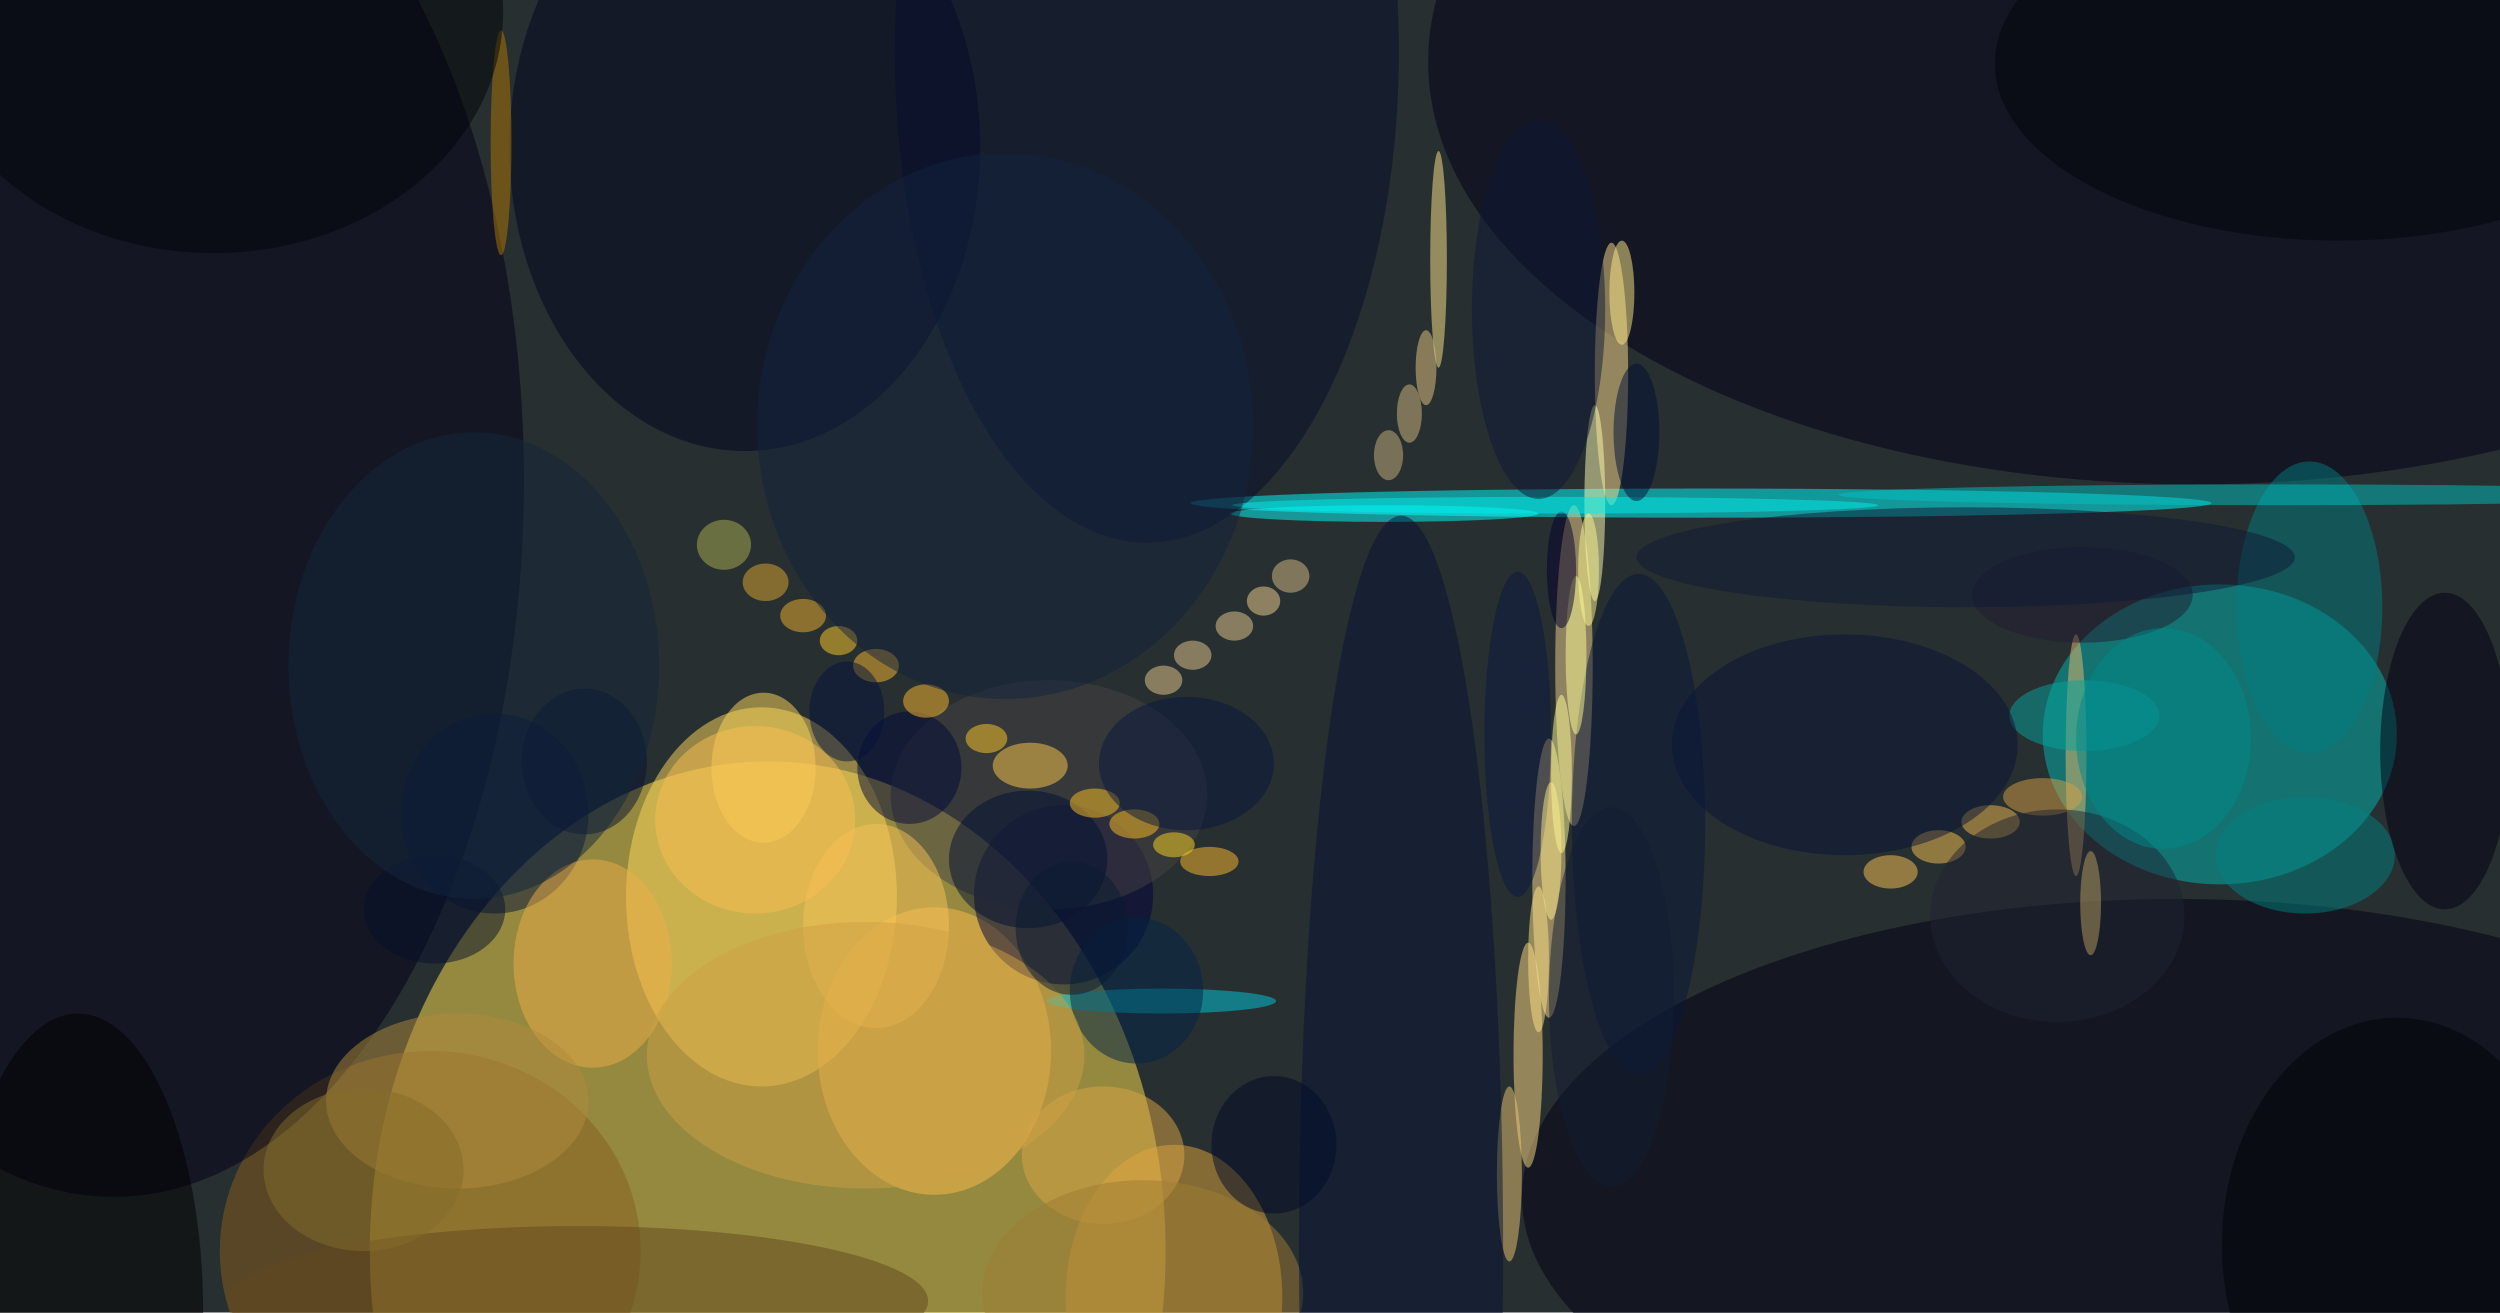
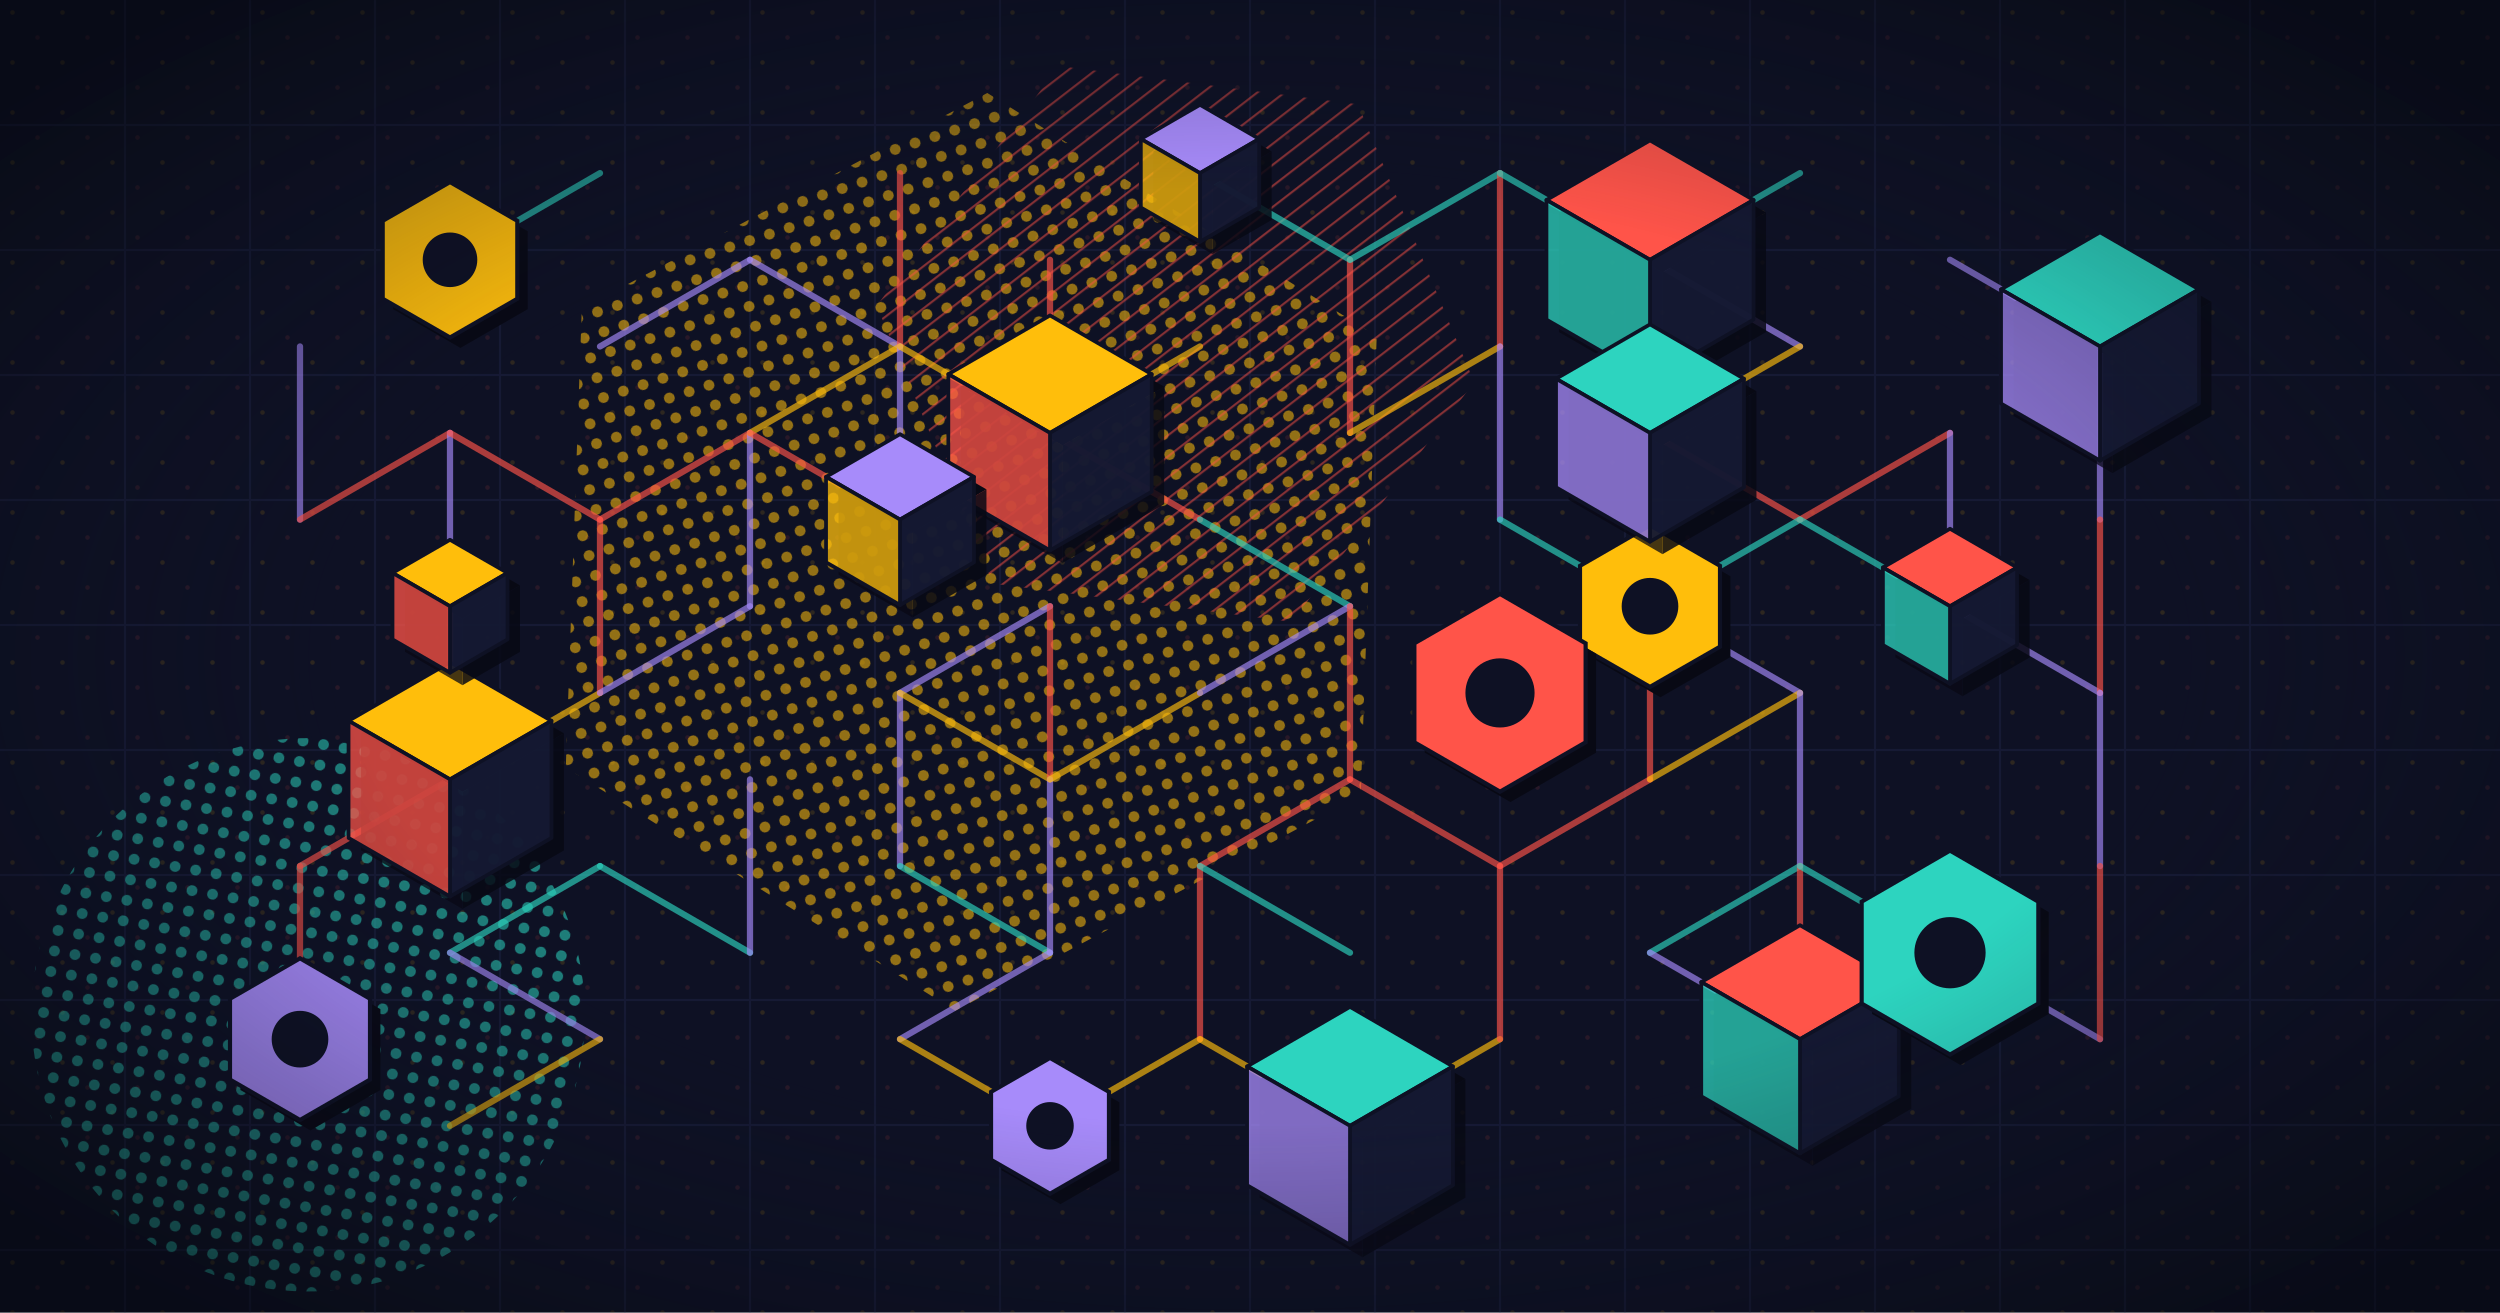
- <svg xmlns="http://www.w3.org/2000/svg" version="1.1" width="1200" height="630">
-   <rect x="0" y="0" width="1200" height="630" fill="#282f30" />
-   <g transform="scale(1) translate(0.5 0.5)">
-     <ellipse fill="#ffe34d" fill-opacity="0.502" cx="368" cy="600" rx="191" ry="235" />
-     <ellipse fill="#00b5b2" fill-opacity="0.502" cx="1065" cy="352" rx="85" ry="72" />
-     <ellipse fill="#ffd95d" fill-opacity="0.502" cx="365" cy="430" rx="65" ry="91" />
-     <ellipse fill="#00ffff" fill-opacity="0.502" cx="816" cy="241" rx="245" ry="7" />
-     <ellipse fill="#dfa53a" fill-opacity="0.502" cx="563" cy="622" rx="52" ry="73" />
-     <ellipse fill="#885e1e" fill-opacity="0.502" cx="206" cy="600" rx="101" ry="96" />
-     <ellipse fill="#f3d691" fill-opacity="0.502" cx="755" cy="319" rx="9" ry="77" />
-     <ellipse fill="#fdbb4f" fill-opacity="0.502" cx="448" cy="504" rx="56" ry="69" />
-     <ellipse fill="#00013a" fill-opacity="0.502" cx="510" cy="429" rx="43" ry="43" />
-     <ellipse fill="#000012" fill-opacity="0.502" cx="1044" cy="574" rx="314" ry="143" />
-     <ellipse fill="#000016" fill-opacity="0.502" cx="54" cy="230" rx="197" ry="344" />
-     <ellipse fill="#000116" fill-opacity="0.502" cx="1053" cy="29" rx="368" ry="203" />
-     <ellipse fill="#ffde90" fill-opacity="0.502" cx="743" cy="421" rx="8" ry="67" />
-     <ellipse fill="#ffdf8e" fill-opacity="0.502" cx="773" cy="179" rx="8" ry="63" />
-     <ellipse fill="#ffdb85" fill-opacity="0.502" cx="733" cy="506" rx="7" ry="54" />
-     <ellipse fill="#007d80" fill-opacity="0.502" cx="1108" cy="291" rx="35" ry="70" />
-     <ellipse fill="#ffffb1" fill-opacity="0.502" cx="765" cy="241" rx="5" ry="47" />
-     <ellipse fill="#00cadb" fill-opacity="0.502" cx="557" cy="480" rx="55" ry="6" />
-     <ellipse fill="#000000" fill-opacity="0.502" cx="37" cy="629" rx="60" ry="143" />
-     <ellipse fill="#444345" fill-opacity="0.502" cx="503" cy="381" rx="76" ry="55" />
-     <ellipse fill="#ffda5a" fill-opacity="0.502" cx="366" cy="368" rx="25" ry="36" />
-     <ellipse fill="#041336" fill-opacity="0.502" cx="237" cy="390" rx="45" ry="48" />
-     <ellipse fill="#edae49" fill-opacity="0.502" cx="284" cy="462" rx="38" ry="50" />
-     <ellipse fill="#00c2c1" fill-opacity="0.502" cx="1093" cy="237" rx="211" ry="5" />
-     <ellipse fill="#ebc573" fill-opacity="0.502" cx="724" cy="563" rx="6" ry="42" />
-     <ellipse fill="#007f80" fill-opacity="0.502" cx="1106" cy="410" rx="43" ry="28" />
-     <ellipse fill="#09ffff" fill-opacity="0.502" cx="664" cy="246" rx="74" ry="4" />
-     <ellipse fill="#ffe78b" fill-opacity="0.502" cx="690" cy="124" rx="4" ry="52" />
-     <ellipse fill="#e8bc6e" fill-opacity="0.502" cx="996" cy="362" rx="5" ry="58" />
-     <ellipse fill="#000521" fill-opacity="0.502" cx="357" cy="70" rx="113" ry="146" />
-     <ellipse fill="#dba546" fill-opacity="0.502" cx="529" cy="554" rx="39" ry="33" />
-     <ellipse fill="#62481e" fill-opacity="0.502" cx="277" cy="624" rx="168" ry="36" />
-     <ellipse fill="#af893c" fill-opacity="0.502" cx="219" cy="528" rx="63" ry="42" />
-     <ellipse fill="#ffc94a" fill-opacity="0.502" cx="494" cy="367" rx="18" ry="11" />
-     <ellipse fill="#002447" fill-opacity="0.502" cx="545" cy="475" rx="32" ry="35" />
-     <ellipse fill="#000013" fill-opacity="0.502" cx="1173" cy="360" rx="31" ry="76" />
-     <ellipse fill="#000f32" fill-opacity="0.502" cx="493" cy="412" rx="38" ry="33" />
-     <ellipse fill="#9e7c34" fill-opacity="0.502" cx="548" cy="620" rx="77" ry="54" />
-     <ellipse fill="#000939" fill-opacity="0.502" cx="436" cy="368" rx="25" ry="27" />
-     <ellipse fill="#08163b" fill-opacity="0.502" cx="786" cy="395" rx="32" ry="120" />
-     <ellipse fill="#040f2d" fill-opacity="0.502" cx="550" cy="24" rx="121" ry="236" />
-     <ellipse fill="#ffee8a" fill-opacity="0.502" cx="778" cy="140" rx="6" ry="25" />
-     <ellipse fill="#f8c259" fill-opacity="0.502" cx="420" cy="444" rx="35" ry="49" />
-     <ellipse fill="#ffff97" fill-opacity="0.502" cx="749" cy="371" rx="5" ry="38" />
-     <ellipse fill="#ffff95" fill-opacity="0.502" cx="756" cy="314" rx="5" ry="38" />
-     <ellipse fill="#061234" fill-opacity="0.502" cx="672" cy="599" rx="49" ry="352" />
-     <ellipse fill="#07112c" fill-opacity="0.502" cx="208" cy="436" rx="34" ry="26" />
-     <ellipse fill="#00002c" fill-opacity="0.502" cx="749" cy="273" rx="7" ry="28" />
-     <ellipse fill="#fcc654" fill-opacity="0.502" cx="907" cy="418" rx="13" ry="8" />
-     <ellipse fill="#f8c352" fill-opacity="0.502" cx="930" cy="406" rx="13" ry="8" />
-     <ellipse fill="#d69f46" fill-opacity="0.502" cx="980" cy="382" rx="19" ry="9" />
-     <ellipse fill="#00eeeb" fill-opacity="0.502" cx="746" cy="242" rx="155" ry="4" />
-     <ellipse fill="#cd9f45" fill-opacity="0.502" cx="415" cy="506" rx="105" ry="64" />
-     <ellipse fill="#edba4f" fill-opacity="0.502" cx="955" cy="394" rx="14" ry="8" />
-     <ellipse fill="#1f2333" fill-opacity="0.502" cx="987" cy="439" rx="61" ry="51" />
-     <ellipse fill="#061133" fill-opacity="0.502" cx="280" cy="365" rx="30" ry="35" />
-     <ellipse fill="#081740" fill-opacity="0.502" cx="728" cy="352" rx="16" ry="78" />
-     <ellipse fill="#111c33" fill-opacity="0.502" cx="773" cy="478" rx="30" ry="91" />
-     <ellipse fill="#fcbb2f" fill-opacity="0.502" cx="580" cy="413" rx="14" ry="7" />
-     <ellipse fill="#febc2f" fill-opacity="0.502" cx="444" cy="336" rx="11" ry="8" />
-     <ellipse fill="#010409" fill-opacity="0.502" cx="1122" cy="30" rx="165" ry="85" />
-     <ellipse fill="#846c2b" fill-opacity="0.502" cx="174" cy="561" rx="48" ry="39" />
-     <ellipse fill="#b07805" fill-opacity="0.502" cx="240" cy="68" rx="5" ry="54" />
-     <ellipse fill="#f9b930" fill-opacity="0.502" cx="420" cy="319" rx="11" ry="8" />
-     <ellipse fill="#e6c784" fill-opacity="0.502" cx="684" cy="176" rx="5" ry="18" />
-     <ellipse fill="#a9af53" fill-opacity="0.502" cx="347" cy="261" rx="13" ry="12" />
-     <ellipse fill="#000b28" fill-opacity="0.502" cx="611" cy="549" rx="30" ry="33" />
-     <ellipse fill="#ffce2c" fill-opacity="0.502" cx="402" cy="307" rx="9" ry="7" />
-     <ellipse fill="#000409" fill-opacity="0.502" cx="102" cy="5" rx="139" ry="116" />
-     <ellipse fill="#04a39d" fill-opacity="0.502" cx="1000" cy="343" rx="36" ry="17" />
-     <ellipse fill="#000e36" fill-opacity="0.502" cx="785" cy="207" rx="11" ry="33" />
-     <ellipse fill="#efb22f" fill-opacity="0.502" cx="385" cy="295" rx="11" ry="8" />
-     <ellipse fill="#ffc125" fill-opacity="0.502" cx="525" cy="385" rx="12" ry="7" />
-     <ellipse fill="#12263c" fill-opacity="0.502" cx="227" cy="319" rx="89" ry="112" />
-     <ellipse fill="#201d30" fill-opacity="0.502" cx="999" cy="285" rx="53" ry="23" />
-     <ellipse fill="#0d1937" fill-opacity="0.502" cx="738" cy="148" rx="32" ry="91" />
-     <ellipse fill="#0e1a35" fill-opacity="0.502" cx="943" cy="267" rx="158" ry="24" />
-     <ellipse fill="#ffe386" fill-opacity="0.502" cx="738" cy="460" rx="5" ry="35" />
-     <ellipse fill="#b59e62" fill-opacity="0.502" cx="1003" cy="433" rx="5" ry="25" />
-     <ellipse fill="#ffd722" fill-opacity="0.502" cx="563" cy="405" rx="10" ry="6" />
-     <ellipse fill="#000307" fill-opacity="0.502" cx="1150" cy="597" rx="84" ry="109" />
-     <ellipse fill="#e0a72e" fill-opacity="0.502" cx="367" cy="279" rx="11" ry="9" />
-     <ellipse fill="#ffbf25" fill-opacity="0.502" cx="544" cy="395" rx="12" ry="7" />
-     <ellipse fill="#ffc926" fill-opacity="0.502" cx="473" cy="354" rx="10" ry="7" />
-     <ellipse fill="#06173f" fill-opacity="0.502" cx="569" cy="366" rx="42" ry="32" />
-     <ellipse fill="#e8cc90" fill-opacity="0.502" cx="592" cy="300" rx="9" ry="7" />
-     <ellipse fill="#0a1b33" fill-opacity="0.502" cx="514" cy="445" rx="27" ry="32" />
-     <ellipse fill="#ffee8b" fill-opacity="0.502" cx="744" cy="408" rx="5" ry="33" />
-     <ellipse fill="#e8cb8e" fill-opacity="0.502" cx="558" cy="326" rx="9" ry="7" />
-     <ellipse fill="#d3b981" fill-opacity="0.502" cx="676" cy="198" rx="6" ry="14" />
-     <ellipse fill="#fffa8f" fill-opacity="0.502" cx="762" cy="273" rx="5" ry="27" />
-     <ellipse fill="#f9bd52" fill-opacity="0.502" cx="362" cy="393" rx="48" ry="45" />
-     <ellipse fill="#cab280" fill-opacity="0.502" cx="666" cy="218" rx="7" ry="12" />
-     <ellipse fill="#02133e" fill-opacity="0.502" cx="406" cy="341" rx="18" ry="24" />
-     <ellipse fill="#081538" fill-opacity="0.502" cx="885" cy="357" rx="83" ry="53" />
-     <ellipse fill="#d5bd88" fill-opacity="0.502" cx="619" cy="276" rx="9" ry="8" />
-     <ellipse fill="#13233f" fill-opacity="0.502" cx="482" cy="204" rx="119" ry="131" />
-     <ellipse fill="#008789" fill-opacity="0.502" cx="1038" cy="354" rx="42" ry="53" />
-     <ellipse fill="#f1d392" fill-opacity="0.502" cx="606" cy="288" rx="8" ry="7" />
-     <ellipse fill="#e6ca8d" fill-opacity="0.502" cx="572" cy="314" rx="9" ry="7" />
+ <svg xmlns="http://www.w3.org/2000/svg" viewBox="0 0 1200 630" width="100%" height="100%">
+   <defs>
+     <pattern id="bg-dots" width="24" height="24" patternUnits="userSpaceOnUse">
+       <circle cx="6" cy="6" r="1.1" fill="#ffbe0b" fill-opacity="0.13" />
+       <circle cx="18" cy="18" r="1.1" fill="#ff5449" fill-opacity="0.11" />
+     </pattern>
+     <pattern id="ht-0" width="10" height="10" patternUnits="userSpaceOnUse" patternTransform="rotate(-20)">
+       <circle cx="5" cy="5" r="2.6" fill="#ffbe0b" fill-opacity="0.55" />
+     </pattern>
+     <pattern id="lines-0" width="8" height="8" patternUnits="userSpaceOnUse" patternTransform="rotate(45)">
+       <line x1="0" y1="0" x2="0" y2="8" stroke="#ffbe0b" stroke-width="2.2" stroke-opacity="0.45" />
+     </pattern>
+     <pattern id="ht-1" width="10" height="10" patternUnits="userSpaceOnUse" patternTransform="rotate(-5)">
+       <circle cx="5" cy="5" r="2.6" fill="#ff5449" fill-opacity="0.55" />
+     </pattern>
+     <pattern id="lines-1" width="8" height="8" patternUnits="userSpaceOnUse" patternTransform="rotate(15)">
+       <line x1="0" y1="0" x2="0" y2="8" stroke="#ff5449" stroke-width="2.2" stroke-opacity="0.45" />
+     </pattern>
+     <pattern id="ht-2" width="10" height="10" patternUnits="userSpaceOnUse" patternTransform="rotate(10)">
+       <circle cx="5" cy="5" r="2.6" fill="#2dd4bf" fill-opacity="0.55" />
+     </pattern>
+     <pattern id="lines-2" width="8" height="8" patternUnits="userSpaceOnUse" patternTransform="rotate(-15)">
+       <line x1="0" y1="0" x2="0" y2="8" stroke="#2dd4bf" stroke-width="2.2" stroke-opacity="0.45" />
+     </pattern>
+     <pattern id="ht-3" width="10" height="10" patternUnits="userSpaceOnUse" patternTransform="rotate(25)">
+       <circle cx="5" cy="5" r="2.6" fill="#a78bfa" fill-opacity="0.55" />
+     </pattern>
+     <pattern id="lines-3" width="8" height="8" patternUnits="userSpaceOnUse" patternTransform="rotate(-45)">
+       <line x1="0" y1="0" x2="0" y2="8" stroke="#a78bfa" stroke-width="2.2" stroke-opacity="0.45" />
+     </pattern>
+     <radialGradient id="vignette" cx="50%" cy="50%" r="65%">
+       <stop offset="55%" stop-color="#0e1124" stop-opacity="0" />
+       <stop offset="100%" stop-color="#04060c" stop-opacity="0.55" />
+     </radialGradient>
+   </defs>
+   <rect width="1200" height="630" fill="#0e1124" />
+   <g opacity="0.22">
+     <line x1="60" y1="0" x2="60" y2="630" stroke="#313b6e" stroke-width="1" />
+     <line x1="120" y1="0" x2="120" y2="630" stroke="#313b6e" stroke-width="1" />
+     <line x1="180" y1="0" x2="180" y2="630" stroke="#313b6e" stroke-width="1" />
+     <line x1="240" y1="0" x2="240" y2="630" stroke="#313b6e" stroke-width="1" />
+     <line x1="300" y1="0" x2="300" y2="630" stroke="#313b6e" stroke-width="1" />
+     <line x1="360" y1="0" x2="360" y2="630" stroke="#313b6e" stroke-width="1" />
+     <line x1="420" y1="0" x2="420" y2="630" stroke="#313b6e" stroke-width="1" />
+     <line x1="480" y1="0" x2="480" y2="630" stroke="#313b6e" stroke-width="1" />
+     <line x1="540" y1="0" x2="540" y2="630" stroke="#313b6e" stroke-width="1" />
+     <line x1="600" y1="0" x2="600" y2="630" stroke="#313b6e" stroke-width="1" />
+     <line x1="660" y1="0" x2="660" y2="630" stroke="#313b6e" stroke-width="1" />
+     <line x1="720" y1="0" x2="720" y2="630" stroke="#313b6e" stroke-width="1" />
+     <line x1="780" y1="0" x2="780" y2="630" stroke="#313b6e" stroke-width="1" />
+     <line x1="840" y1="0" x2="840" y2="630" stroke="#313b6e" stroke-width="1" />
+     <line x1="900" y1="0" x2="900" y2="630" stroke="#313b6e" stroke-width="1" />
+     <line x1="960" y1="0" x2="960" y2="630" stroke="#313b6e" stroke-width="1" />
+     <line x1="1020" y1="0" x2="1020" y2="630" stroke="#313b6e" stroke-width="1" />
+     <line x1="1080" y1="0" x2="1080" y2="630" stroke="#313b6e" stroke-width="1" />
+     <line x1="1140" y1="0" x2="1140" y2="630" stroke="#313b6e" stroke-width="1" />
+     <line x1="0" y1="60" x2="1200" y2="60" stroke="#313b6e" stroke-width="1" />
+     <line x1="0" y1="120" x2="1200" y2="120" stroke="#313b6e" stroke-width="1" />
+     <line x1="0" y1="180" x2="1200" y2="180" stroke="#313b6e" stroke-width="1" />
+     <line x1="0" y1="240" x2="1200" y2="240" stroke="#313b6e" stroke-width="1" />
+     <line x1="0" y1="300" x2="1200" y2="300" stroke="#313b6e" stroke-width="1" />
+     <line x1="0" y1="360" x2="1200" y2="360" stroke="#313b6e" stroke-width="1" />
+     <line x1="0" y1="420" x2="1200" y2="420" stroke="#313b6e" stroke-width="1" />
+     <line x1="0" y1="480" x2="1200" y2="480" stroke="#313b6e" stroke-width="1" />
+     <line x1="0" y1="540" x2="1200" y2="540" stroke="#313b6e" stroke-width="1" />
+     <line x1="0" y1="600" x2="1200" y2="600" stroke="#313b6e" stroke-width="1" />
  </g>
+   <rect width="1200" height="630" fill="url(#bg-dots)" />
+   <g class="ambient-halftones">
+     <g transform="translate(466.2 264.9) rotate(2.0)">
+       <polygon points="0.0,-220.4 190.9,-110.2 190.9,110.2 0.0,220.4 -190.9,110.2 -190.9,-110.2" fill="url(#ht-0)" />
+     </g>
+     <g transform="translate(564.2 165.1) rotate(37.3)">
+       <polygon points="0.0,-144.6 125.2,-72.3 125.2,72.3 0.0,144.6 -125.2,72.3 -125.2,-72.3" fill="url(#lines-1)" />
+     </g>
+     <circle cx="147.9" cy="487.1" r="132.8" fill="url(#ht-2)" />
+   </g>
+   <g class="art-isometric">
+     <line x1="144.0" y1="166.3" x2="144.0" y2="249.4" stroke="#a78bfa" stroke-width="3" stroke-opacity="0.65" stroke-linecap="round" />
+     <line x1="144.0" y1="249.4" x2="216.0" y2="207.8" stroke="#ff5449" stroke-width="3" stroke-opacity="0.65" stroke-linecap="round" />
+     <line x1="144.0" y1="415.7" x2="144.0" y2="498.8" stroke="#ff5449" stroke-width="3" stroke-opacity="0.65" stroke-linecap="round" />
+     <line x1="144.0" y1="415.7" x2="216.0" y2="374.1" stroke="#ff5449" stroke-width="3" stroke-opacity="0.65" stroke-linecap="round" />
+     <line x1="216.0" y1="124.7" x2="288.0" y2="83.1" stroke="#2dd4bf" stroke-width="3" stroke-opacity="0.65" stroke-linecap="round" />
+     <line x1="216.0" y1="207.8" x2="216.0" y2="291.0" stroke="#a78bfa" stroke-width="3" stroke-opacity="0.65" stroke-linecap="round" />
+     <line x1="216.0" y1="207.8" x2="288.0" y2="249.4" stroke="#ff5449" stroke-width="3" stroke-opacity="0.65" stroke-linecap="round" />
+     <line x1="216.0" y1="291.0" x2="216.0" y2="374.1" stroke="#ff5449" stroke-width="3" stroke-opacity="0.65" stroke-linecap="round" />
+     <line x1="216.0" y1="374.1" x2="288.0" y2="332.6" stroke="#ffbe0b" stroke-width="3" stroke-opacity="0.65" stroke-linecap="round" />
+     <line x1="216.0" y1="457.3" x2="288.0" y2="415.7" stroke="#2dd4bf" stroke-width="3" stroke-opacity="0.65" stroke-linecap="round" />
+     <line x1="216.0" y1="457.3" x2="288.0" y2="498.8" stroke="#a78bfa" stroke-width="3" stroke-opacity="0.65" stroke-linecap="round" />
+     <line x1="216.0" y1="540.4" x2="288.0" y2="498.8" stroke="#ffbe0b" stroke-width="3" stroke-opacity="0.65" stroke-linecap="round" />
+     <line x1="288.0" y1="166.3" x2="360.0" y2="124.7" stroke="#a78bfa" stroke-width="3" stroke-opacity="0.65" stroke-linecap="round" />
+     <line x1="288.0" y1="249.4" x2="288.0" y2="332.6" stroke="#ff5449" stroke-width="3" stroke-opacity="0.65" stroke-linecap="round" />
+     <line x1="288.0" y1="249.4" x2="360.0" y2="207.8" stroke="#ff5449" stroke-width="3" stroke-opacity="0.65" stroke-linecap="round" />
+     <line x1="288.0" y1="332.6" x2="360.0" y2="291.0" stroke="#a78bfa" stroke-width="3" stroke-opacity="0.65" stroke-linecap="round" />
+     <line x1="288.0" y1="415.7" x2="360.0" y2="457.3" stroke="#2dd4bf" stroke-width="3" stroke-opacity="0.65" stroke-linecap="round" />
+     <line x1="360.0" y1="124.7" x2="432.0" y2="166.3" stroke="#a78bfa" stroke-width="3" stroke-opacity="0.65" stroke-linecap="round" />
+     <line x1="360.0" y1="207.8" x2="360.0" y2="291.0" stroke="#a78bfa" stroke-width="3" stroke-opacity="0.65" stroke-linecap="round" />
+     <line x1="360.0" y1="207.8" x2="432.0" y2="166.3" stroke="#ffbe0b" stroke-width="3" stroke-opacity="0.65" stroke-linecap="round" />
+     <line x1="360.0" y1="207.8" x2="432.0" y2="249.4" stroke="#ff5449" stroke-width="3" stroke-opacity="0.65" stroke-linecap="round" />
+     <line x1="360.0" y1="374.1" x2="360.0" y2="457.3" stroke="#a78bfa" stroke-width="3" stroke-opacity="0.65" stroke-linecap="round" />
+     <line x1="432.0" y1="83.1" x2="432.0" y2="166.3" stroke="#ff5449" stroke-width="3" stroke-opacity="0.65" stroke-linecap="round" />
+     <line x1="432.0" y1="166.3" x2="432.0" y2="249.4" stroke="#a78bfa" stroke-width="3" stroke-opacity="0.65" stroke-linecap="round" />
+     <line x1="432.0" y1="166.3" x2="504.0" y2="207.8" stroke="#ffbe0b" stroke-width="3" stroke-opacity="0.65" stroke-linecap="round" />
+     <line x1="432.0" y1="332.6" x2="432.0" y2="415.7" stroke="#a78bfa" stroke-width="3" stroke-opacity="0.65" stroke-linecap="round" />
+     <line x1="432.0" y1="332.6" x2="504.0" y2="291.0" stroke="#a78bfa" stroke-width="3" stroke-opacity="0.65" stroke-linecap="round" />
+     <line x1="432.0" y1="332.6" x2="504.0" y2="374.1" stroke="#ffbe0b" stroke-width="3" stroke-opacity="0.65" stroke-linecap="round" />
+     <line x1="432.0" y1="415.7" x2="504.0" y2="457.3" stroke="#2dd4bf" stroke-width="3" stroke-opacity="0.65" stroke-linecap="round" />
+     <line x1="432.0" y1="498.8" x2="504.0" y2="457.3" stroke="#a78bfa" stroke-width="3" stroke-opacity="0.65" stroke-linecap="round" />
+     <line x1="432.0" y1="498.8" x2="504.0" y2="540.4" stroke="#ffbe0b" stroke-width="3" stroke-opacity="0.65" stroke-linecap="round" />
+     <line x1="504.0" y1="124.7" x2="504.0" y2="207.8" stroke="#ff5449" stroke-width="3" stroke-opacity="0.65" stroke-linecap="round" />
+     <line x1="504.0" y1="207.8" x2="576.0" y2="166.3" stroke="#ffbe0b" stroke-width="3" stroke-opacity="0.65" stroke-linecap="round" />
+     <line x1="504.0" y1="207.8" x2="576.0" y2="249.4" stroke="#ff5449" stroke-width="3" stroke-opacity="0.65" stroke-linecap="round" />
+     <line x1="504.0" y1="291.0" x2="504.0" y2="374.1" stroke="#ff5449" stroke-width="3" stroke-opacity="0.65" stroke-linecap="round" />
+     <line x1="504.0" y1="374.1" x2="504.0" y2="457.3" stroke="#a78bfa" stroke-width="3" stroke-opacity="0.65" stroke-linecap="round" />
+     <line x1="504.0" y1="374.1" x2="576.0" y2="332.6" stroke="#ffbe0b" stroke-width="3" stroke-opacity="0.65" stroke-linecap="round" />
+     <line x1="504.0" y1="540.4" x2="576.0" y2="498.8" stroke="#ffbe0b" stroke-width="3" stroke-opacity="0.65" stroke-linecap="round" />
+     <line x1="576.0" y1="83.1" x2="648.0" y2="124.7" stroke="#2dd4bf" stroke-width="3" stroke-opacity="0.65" stroke-linecap="round" />
+     <line x1="576.0" y1="249.4" x2="648.0" y2="291.0" stroke="#2dd4bf" stroke-width="3" stroke-opacity="0.65" stroke-linecap="round" />
+     <line x1="576.0" y1="332.6" x2="648.0" y2="291.0" stroke="#a78bfa" stroke-width="3" stroke-opacity="0.65" stroke-linecap="round" />
+     <line x1="576.0" y1="415.7" x2="576.0" y2="498.8" stroke="#ff5449" stroke-width="3" stroke-opacity="0.65" stroke-linecap="round" />
+     <line x1="576.0" y1="415.7" x2="648.0" y2="374.1" stroke="#ff5449" stroke-width="3" stroke-opacity="0.65" stroke-linecap="round" />
+     <line x1="576.0" y1="415.7" x2="648.0" y2="457.3" stroke="#2dd4bf" stroke-width="3" stroke-opacity="0.65" stroke-linecap="round" />
+     <line x1="576.0" y1="498.8" x2="648.0" y2="540.4" stroke="#ffbe0b" stroke-width="3" stroke-opacity="0.65" stroke-linecap="round" />
+     <line x1="648.0" y1="124.7" x2="648.0" y2="207.8" stroke="#ff5449" stroke-width="3" stroke-opacity="0.65" stroke-linecap="round" />
+     <line x1="648.0" y1="124.7" x2="720.0" y2="83.1" stroke="#2dd4bf" stroke-width="3" stroke-opacity="0.65" stroke-linecap="round" />
+     <line x1="648.0" y1="207.8" x2="720.0" y2="166.3" stroke="#ffbe0b" stroke-width="3" stroke-opacity="0.65" stroke-linecap="round" />
+     <line x1="648.0" y1="291.0" x2="648.0" y2="374.1" stroke="#ff5449" stroke-width="3" stroke-opacity="0.65" stroke-linecap="round" />
+     <line x1="648.0" y1="374.1" x2="720.0" y2="415.7" stroke="#ff5449" stroke-width="3" stroke-opacity="0.65" stroke-linecap="round" />
+     <line x1="648.0" y1="540.4" x2="720.0" y2="498.8" stroke="#ffbe0b" stroke-width="3" stroke-opacity="0.65" stroke-linecap="round" />
+     <line x1="720.0" y1="83.1" x2="720.0" y2="166.3" stroke="#ff5449" stroke-width="3" stroke-opacity="0.65" stroke-linecap="round" />
+     <line x1="720.0" y1="83.1" x2="792.0" y2="124.7" stroke="#2dd4bf" stroke-width="3" stroke-opacity="0.65" stroke-linecap="round" />
+     <line x1="720.0" y1="166.3" x2="720.0" y2="249.4" stroke="#a78bfa" stroke-width="3" stroke-opacity="0.65" stroke-linecap="round" />
+     <line x1="720.0" y1="249.4" x2="792.0" y2="291.0" stroke="#2dd4bf" stroke-width="3" stroke-opacity="0.65" stroke-linecap="round" />
+     <line x1="720.0" y1="415.7" x2="720.0" y2="498.8" stroke="#ff5449" stroke-width="3" stroke-opacity="0.65" stroke-linecap="round" />
+     <line x1="720.0" y1="415.7" x2="792.0" y2="374.1" stroke="#ff5449" stroke-width="3" stroke-opacity="0.65" stroke-linecap="round" />
+     <line x1="792.0" y1="124.7" x2="864.0" y2="83.1" stroke="#2dd4bf" stroke-width="3" stroke-opacity="0.65" stroke-linecap="round" />
+     <line x1="792.0" y1="124.7" x2="864.0" y2="166.3" stroke="#a78bfa" stroke-width="3" stroke-opacity="0.65" stroke-linecap="round" />
+     <line x1="792.0" y1="207.8" x2="864.0" y2="166.3" stroke="#ffbe0b" stroke-width="3" stroke-opacity="0.65" stroke-linecap="round" />
+     <line x1="792.0" y1="207.8" x2="864.0" y2="249.4" stroke="#ff5449" stroke-width="3" stroke-opacity="0.65" stroke-linecap="round" />
+     <line x1="792.0" y1="291.0" x2="792.0" y2="374.1" stroke="#ff5449" stroke-width="3" stroke-opacity="0.65" stroke-linecap="round" />
+     <line x1="792.0" y1="291.0" x2="864.0" y2="249.4" stroke="#2dd4bf" stroke-width="3" stroke-opacity="0.65" stroke-linecap="round" />
+     <line x1="792.0" y1="291.0" x2="864.0" y2="332.6" stroke="#a78bfa" stroke-width="3" stroke-opacity="0.65" stroke-linecap="round" />
+     <line x1="792.0" y1="374.1" x2="864.0" y2="332.6" stroke="#ffbe0b" stroke-width="3" stroke-opacity="0.65" stroke-linecap="round" />
+     <line x1="792.0" y1="457.3" x2="864.0" y2="415.7" stroke="#2dd4bf" stroke-width="3" stroke-opacity="0.65" stroke-linecap="round" />
+     <line x1="792.0" y1="457.3" x2="864.0" y2="498.8" stroke="#a78bfa" stroke-width="3" stroke-opacity="0.65" stroke-linecap="round" />
+     <line x1="864.0" y1="249.4" x2="936.0" y2="207.8" stroke="#ff5449" stroke-width="3" stroke-opacity="0.65" stroke-linecap="round" />
+     <line x1="864.0" y1="249.4" x2="936.0" y2="291.0" stroke="#2dd4bf" stroke-width="3" stroke-opacity="0.65" stroke-linecap="round" />
+     <line x1="864.0" y1="332.6" x2="864.0" y2="415.7" stroke="#a78bfa" stroke-width="3" stroke-opacity="0.65" stroke-linecap="round" />
+     <line x1="864.0" y1="415.7" x2="864.0" y2="498.8" stroke="#ff5449" stroke-width="3" stroke-opacity="0.65" stroke-linecap="round" />
+     <line x1="864.0" y1="415.7" x2="936.0" y2="457.3" stroke="#2dd4bf" stroke-width="3" stroke-opacity="0.65" stroke-linecap="round" />
+     <line x1="864.0" y1="498.8" x2="936.0" y2="457.3" stroke="#a78bfa" stroke-width="3" stroke-opacity="0.65" stroke-linecap="round" />
+     <line x1="936.0" y1="124.7" x2="1008.0" y2="166.3" stroke="#a78bfa" stroke-width="3" stroke-opacity="0.65" stroke-linecap="round" />
+     <line x1="936.0" y1="207.8" x2="936.0" y2="291.0" stroke="#a78bfa" stroke-width="3" stroke-opacity="0.65" stroke-linecap="round" />
+     <line x1="936.0" y1="291.0" x2="1008.0" y2="332.6" stroke="#a78bfa" stroke-width="3" stroke-opacity="0.65" stroke-linecap="round" />
+     <line x1="936.0" y1="457.3" x2="1008.0" y2="498.8" stroke="#a78bfa" stroke-width="3" stroke-opacity="0.65" stroke-linecap="round" />
+     <line x1="1008.0" y1="166.3" x2="1008.0" y2="249.4" stroke="#a78bfa" stroke-width="3" stroke-opacity="0.65" stroke-linecap="round" />
+     <line x1="1008.0" y1="249.4" x2="1008.0" y2="332.6" stroke="#ff5449" stroke-width="3" stroke-opacity="0.65" stroke-linecap="round" />
+     <line x1="1008.0" y1="332.6" x2="1008.0" y2="415.7" stroke="#a78bfa" stroke-width="3" stroke-opacity="0.65" stroke-linecap="round" />
+     <line x1="1008.0" y1="415.7" x2="1008.0" y2="498.8" stroke="#ff5449" stroke-width="3" stroke-opacity="0.65" stroke-linecap="round" />
+     <polygon points="797.0,257.2 830.6,276.6 830.6,315.4 797.0,334.7 763.4,315.4 763.4,276.6" fill="#080914" />
+     <polygon points="792.0,252.2 825.6,271.6 825.6,310.4 792.0,329.7 758.4,310.4 758.4,271.6" fill="#ffbe0b" stroke="#0e1124" stroke-width="2.0" />
+     <circle cx="792.0" cy="291.0" r="13.6" fill="#0e1124" />
+     <polygon points="748.3,102.0 798.0,73.4 847.7,102.0 798.0,130.7" fill="#080914" />
+     <polygon points="798.0,130.7 847.7,102.0 847.7,159.4 798.0,188.1" fill="#080914" fill-opacity="0.85" />
+     <polygon points="798.0,130.7 798.0,188.1 748.3,159.4 748.3,102.0" fill="#080914" fill-opacity="0.75" />
+     <polygon points="742.3,96.0 792.0,67.4 841.7,96.0 792.0,124.7" fill="#ff5449" stroke="#0e1124" stroke-width="1.8" stroke-linejoin="round" />
+     <polygon points="792.0,124.7 841.7,96.0 841.7,153.4 792.0,182.1" fill="#171c36" fill-opacity="0.85" stroke="#0e1124" stroke-width="1.8" stroke-linejoin="round" />
+     <polygon points="792.0,124.7 792.0,182.1 742.3,153.4 742.3,96.0" fill="#2dd4bf" fill-opacity="0.75" stroke="#0e1124" stroke-width="1.8" stroke-linejoin="round" />
+     <polygon points="966.5,144.9 1014.0,117.5 1061.5,144.9 1014.0,172.3" fill="#080914" />
+     <polygon points="1014.0,172.3 1061.5,144.9 1061.5,199.7 1014.0,227.1" fill="#080914" fill-opacity="0.85" />
+     <polygon points="1014.0,172.3 1014.0,227.1 966.5,199.7 966.5,144.9" fill="#080914" fill-opacity="0.75" />
+     <polygon points="960.5,138.9 1008.0,111.5 1055.5,138.9 1008.0,166.3" fill="#2dd4bf" stroke="#0e1124" stroke-width="1.8" stroke-linejoin="round" />
+     <polygon points="1008.0,166.3 1055.5,138.9 1055.5,193.7 1008.0,221.1" fill="#171c36" fill-opacity="0.85" stroke="#0e1124" stroke-width="1.8" stroke-linejoin="round" />
+     <polygon points="1008.0,166.3 1008.0,221.1 960.5,193.7 960.5,138.9" fill="#a78bfa" fill-opacity="0.75" stroke="#0e1124" stroke-width="1.8" stroke-linejoin="round" />
+     <polygon points="149.0,465.0 182.6,484.4 182.6,523.2 149.0,542.6 115.4,523.2 115.4,484.4" fill="#080914" />
+     <polygon points="144.0,460.0 177.6,479.4 177.6,518.2 144.0,537.6 110.4,518.2 110.4,479.4" fill="#a78bfa" stroke="#0e1124" stroke-width="2.0" />
+     <circle cx="144.0" cy="498.8" r="13.6" fill="#0e1124" />
+     <polygon points="173.3,352.0 222.0,323.9 270.7,352.0 222.0,380.1" fill="#080914" />
+     <polygon points="222.0,380.1 270.7,352.0 270.7,408.2 222.0,436.3" fill="#080914" fill-opacity="0.85" />
+     <polygon points="222.0,380.1 222.0,436.3 173.3,408.2 173.3,352.0" fill="#080914" fill-opacity="0.75" />
+     <polygon points="167.3,346.0 216.0,317.9 264.7,346.0 216.0,374.1" fill="#ffbe0b" stroke="#0e1124" stroke-width="1.8" stroke-linejoin="round" />
+     <polygon points="216.0,374.1 264.7,346.0 264.7,402.2 216.0,430.3" fill="#171c36" fill-opacity="0.85" stroke="#0e1124" stroke-width="1.8" stroke-linejoin="round" />
+     <polygon points="216.0,374.1 216.0,430.3 167.3,402.2 167.3,346.0" fill="#ff5449" fill-opacity="0.75" stroke="#0e1124" stroke-width="1.8" stroke-linejoin="round" />
+     <polygon points="822.6,477.4 870.0,450.1 917.4,477.4 870.0,504.8" fill="#080914" />
+     <polygon points="870.0,504.8 917.4,477.4 917.4,532.2 870.0,559.6" fill="#080914" fill-opacity="0.85" />
+     <polygon points="870.0,504.8 870.0,559.6 822.6,532.2 822.6,477.4" fill="#080914" fill-opacity="0.75" />
+     <polygon points="816.6,471.4 864.0,444.1 911.4,471.4 864.0,498.8" fill="#ff5449" stroke="#0e1124" stroke-width="1.8" stroke-linejoin="round" />
+     <polygon points="864.0,498.8 911.4,471.4 911.4,526.2 864.0,553.6" fill="#171c36" fill-opacity="0.85" stroke="#0e1124" stroke-width="1.8" stroke-linejoin="round" />
+     <polygon points="864.0,498.8 864.0,553.6 816.6,526.2 816.6,471.4" fill="#2dd4bf" fill-opacity="0.75" stroke="#0e1124" stroke-width="1.8" stroke-linejoin="round" />
+     <polygon points="941.0,413.3 983.4,437.8 983.4,486.7 941.0,511.2 898.6,486.7 898.6,437.8" fill="#080914" />
+     <polygon points="936.0,408.3 978.4,432.8 978.4,481.7 936.0,506.2 893.6,481.7 893.6,432.8" fill="#2dd4bf" stroke="#0e1124" stroke-width="2.0" />
+     <circle cx="936.0" cy="457.3" r="17.1" fill="#0e1124" />
+     <polygon points="553.6,72.7 582.0,56.3 610.4,72.7 582.0,89.1" fill="#080914" />
+     <polygon points="582.0,89.1 610.4,72.7 610.4,105.6 582.0,122.0" fill="#080914" fill-opacity="0.85" />
+     <polygon points="582.0,89.1 582.0,122.0 553.6,105.6 553.6,72.7" fill="#080914" fill-opacity="0.75" />
+     <polygon points="547.6,66.7 576.0,50.3 604.4,66.7 576.0,83.1" fill="#a78bfa" stroke="#0e1124" stroke-width="1.8" stroke-linejoin="round" />
+     <polygon points="576.0,83.1 604.4,66.7 604.4,99.6 576.0,116.0" fill="#171c36" fill-opacity="0.85" stroke="#0e1124" stroke-width="1.8" stroke-linejoin="round" />
+     <polygon points="576.0,83.1 576.0,116.0 547.6,99.6 547.6,66.7" fill="#ffbe0b" fill-opacity="0.75" stroke="#0e1124" stroke-width="1.8" stroke-linejoin="round" />
+     <polygon points="461.2,185.6 510.0,157.4 558.8,185.6 510.0,213.8" fill="#080914" />
+     <polygon points="510.0,213.8 558.8,185.6 558.8,242.0 510.0,270.2" fill="#080914" fill-opacity="0.85" />
+     <polygon points="510.0,213.8 510.0,270.2 461.2,242.0 461.2,185.6" fill="#080914" fill-opacity="0.75" />
+     <polygon points="455.2,179.6 504.0,151.4 552.8,179.6 504.0,207.8" fill="#ffbe0b" stroke="#0e1124" stroke-width="1.8" stroke-linejoin="round" />
+     <polygon points="504.0,207.8 552.8,179.6 552.8,236.0 504.0,264.2" fill="#171c36" fill-opacity="0.85" stroke="#0e1124" stroke-width="1.8" stroke-linejoin="round" />
+     <polygon points="504.0,207.8 504.0,264.2 455.2,236.0 455.2,179.6" fill="#ff5449" fill-opacity="0.75" stroke="#0e1124" stroke-width="1.8" stroke-linejoin="round" />
+     <polygon points="725.0,290.1 766.1,313.8 766.1,361.3 725.0,385.0 683.9,361.3 683.9,313.8" fill="#080914" />
+     <polygon points="720.0,285.1 761.1,308.8 761.1,356.3 720.0,380.0 678.9,356.3 678.9,308.8" fill="#ff5449" stroke="#0e1124" stroke-width="2.0" />
+     <circle cx="720.0" cy="332.6" r="16.6" fill="#0e1124" />
+     <polygon points="604.6,517.9 654.0,489.3 703.4,517.9 654.0,546.4" fill="#080914" />
+     <polygon points="654.0,546.4 703.4,517.9 703.4,574.9 654.0,603.5" fill="#080914" fill-opacity="0.85" />
+     <polygon points="654.0,546.4 654.0,603.5 604.6,574.9 604.6,517.9" fill="#080914" fill-opacity="0.75" />
+     <polygon points="598.6,511.9 648.0,483.3 697.4,511.9 648.0,540.4" fill="#2dd4bf" stroke="#0e1124" stroke-width="1.8" stroke-linejoin="round" />
+     <polygon points="648.0,540.4 697.4,511.9 697.4,568.9 648.0,597.5" fill="#171c36" fill-opacity="0.85" stroke="#0e1124" stroke-width="1.8" stroke-linejoin="round" />
+     <polygon points="648.0,540.4 648.0,597.5 598.6,568.9 598.6,511.9" fill="#a78bfa" fill-opacity="0.75" stroke="#0e1124" stroke-width="1.8" stroke-linejoin="round" />
+     <polygon points="402.5,234.9 438.0,214.4 473.5,234.9 438.0,255.4" fill="#080914" />
+     <polygon points="438.0,255.4 473.5,234.9 473.5,275.9 438.0,296.4" fill="#080914" fill-opacity="0.85" />
+     <polygon points="438.0,255.4 438.0,296.4 402.5,275.9 402.5,234.9" fill="#080914" fill-opacity="0.75" />
+     <polygon points="396.5,228.9 432.0,208.4 467.5,228.9 432.0,249.4" fill="#a78bfa" stroke="#0e1124" stroke-width="1.8" stroke-linejoin="round" />
+     <polygon points="432.0,249.4 467.5,228.9 467.5,269.9 432.0,290.4" fill="#171c36" fill-opacity="0.85" stroke="#0e1124" stroke-width="1.8" stroke-linejoin="round" />
+     <polygon points="432.0,249.4 432.0,290.4 396.5,269.9 396.5,228.9" fill="#ffbe0b" fill-opacity="0.75" stroke="#0e1124" stroke-width="1.8" stroke-linejoin="round" />
+     <polygon points="221.0,92.4 253.3,111.0 253.3,148.4 221.0,167.0 188.7,148.4 188.7,111.0" fill="#080914" />
+     <polygon points="216.0,87.4 248.3,106.0 248.3,143.4 216.0,162.0 183.7,143.4 183.7,106.0" fill="#ffbe0b" stroke="#0e1124" stroke-width="2.0" />
+     <circle cx="216.0" cy="124.7" r="13.1" fill="#0e1124" />
+     <polygon points="909.8,278.4 942.0,259.8 974.2,278.4 942.0,297.0" fill="#080914" />
+     <polygon points="942.0,297.0 974.2,278.4 974.2,315.6 942.0,334.2" fill="#080914" fill-opacity="0.85" />
+     <polygon points="942.0,297.0 942.0,334.2 909.8,315.6 909.8,278.4" fill="#080914" fill-opacity="0.75" />
+     <polygon points="903.8,272.4 936.0,253.8 968.2,272.4 936.0,291.0" fill="#ff5449" stroke="#0e1124" stroke-width="1.8" stroke-linejoin="round" />
+     <polygon points="936.0,291.0 968.2,272.4 968.2,309.6 936.0,328.2" fill="#171c36" fill-opacity="0.85" stroke="#0e1124" stroke-width="1.8" stroke-linejoin="round" />
+     <polygon points="936.0,291.0 936.0,328.2 903.8,309.6 903.8,272.4" fill="#2dd4bf" fill-opacity="0.75" stroke="#0e1124" stroke-width="1.8" stroke-linejoin="round" />
+     <polygon points="752.9,187.8 798.0,161.7 843.1,187.8 798.0,213.8" fill="#080914" />
+     <polygon points="798.0,213.8 843.1,187.8 843.1,239.9 798.0,266.0" fill="#080914" fill-opacity="0.85" />
+     <polygon points="798.0,213.8 798.0,266.0 752.9,239.9 752.9,187.8" fill="#080914" fill-opacity="0.75" />
+     <polygon points="746.9,181.8 792.0,155.7 837.1,181.8 792.0,207.8" fill="#2dd4bf" stroke="#0e1124" stroke-width="1.8" stroke-linejoin="round" />
+     <polygon points="792.0,207.8 837.1,181.8 837.1,233.9 792.0,260.0" fill="#171c36" fill-opacity="0.85" stroke="#0e1124" stroke-width="1.8" stroke-linejoin="round" />
+     <polygon points="792.0,207.8 792.0,260.0 746.9,233.9 746.9,181.8" fill="#a78bfa" fill-opacity="0.75" stroke="#0e1124" stroke-width="1.8" stroke-linejoin="round" />
+     <polygon points="509.0,512.8 537.3,529.1 537.3,561.7 509.0,578.0 480.7,561.7 480.7,529.1" fill="#080914" />
+     <polygon points="504.0,507.8 532.3,524.1 532.3,556.7 504.0,573.0 475.7,556.7 475.7,524.1" fill="#a78bfa" stroke="#0e1124" stroke-width="2.0" />
+     <circle cx="504.0" cy="540.4" r="11.4" fill="#0e1124" />
+     <polygon points="194.4,281.0 222.0,265.1 249.6,281.0 222.0,297.0" fill="#080914" />
+     <polygon points="222.0,297.0 249.6,281.0 249.6,312.9 222.0,328.9" fill="#080914" fill-opacity="0.85" />
+     <polygon points="222.0,297.0 222.0,328.9 194.4,312.9 194.4,281.0" fill="#080914" fill-opacity="0.75" />
+     <polygon points="188.4,275.0 216.0,259.1 243.6,275.0 216.0,291.0" fill="#ffbe0b" stroke="#0e1124" stroke-width="1.8" stroke-linejoin="round" />
+     <polygon points="216.0,291.0 243.6,275.0 243.6,306.9 216.0,322.9" fill="#171c36" fill-opacity="0.85" stroke="#0e1124" stroke-width="1.8" stroke-linejoin="round" />
+     <polygon points="216.0,291.0 216.0,322.9 188.4,306.9 188.4,275.0" fill="#ff5449" fill-opacity="0.75" stroke="#0e1124" stroke-width="1.8" stroke-linejoin="round" />
+   </g>
+   <rect width="1200" height="630" fill="url(#vignette)" pointer-events="none" />
</svg>
